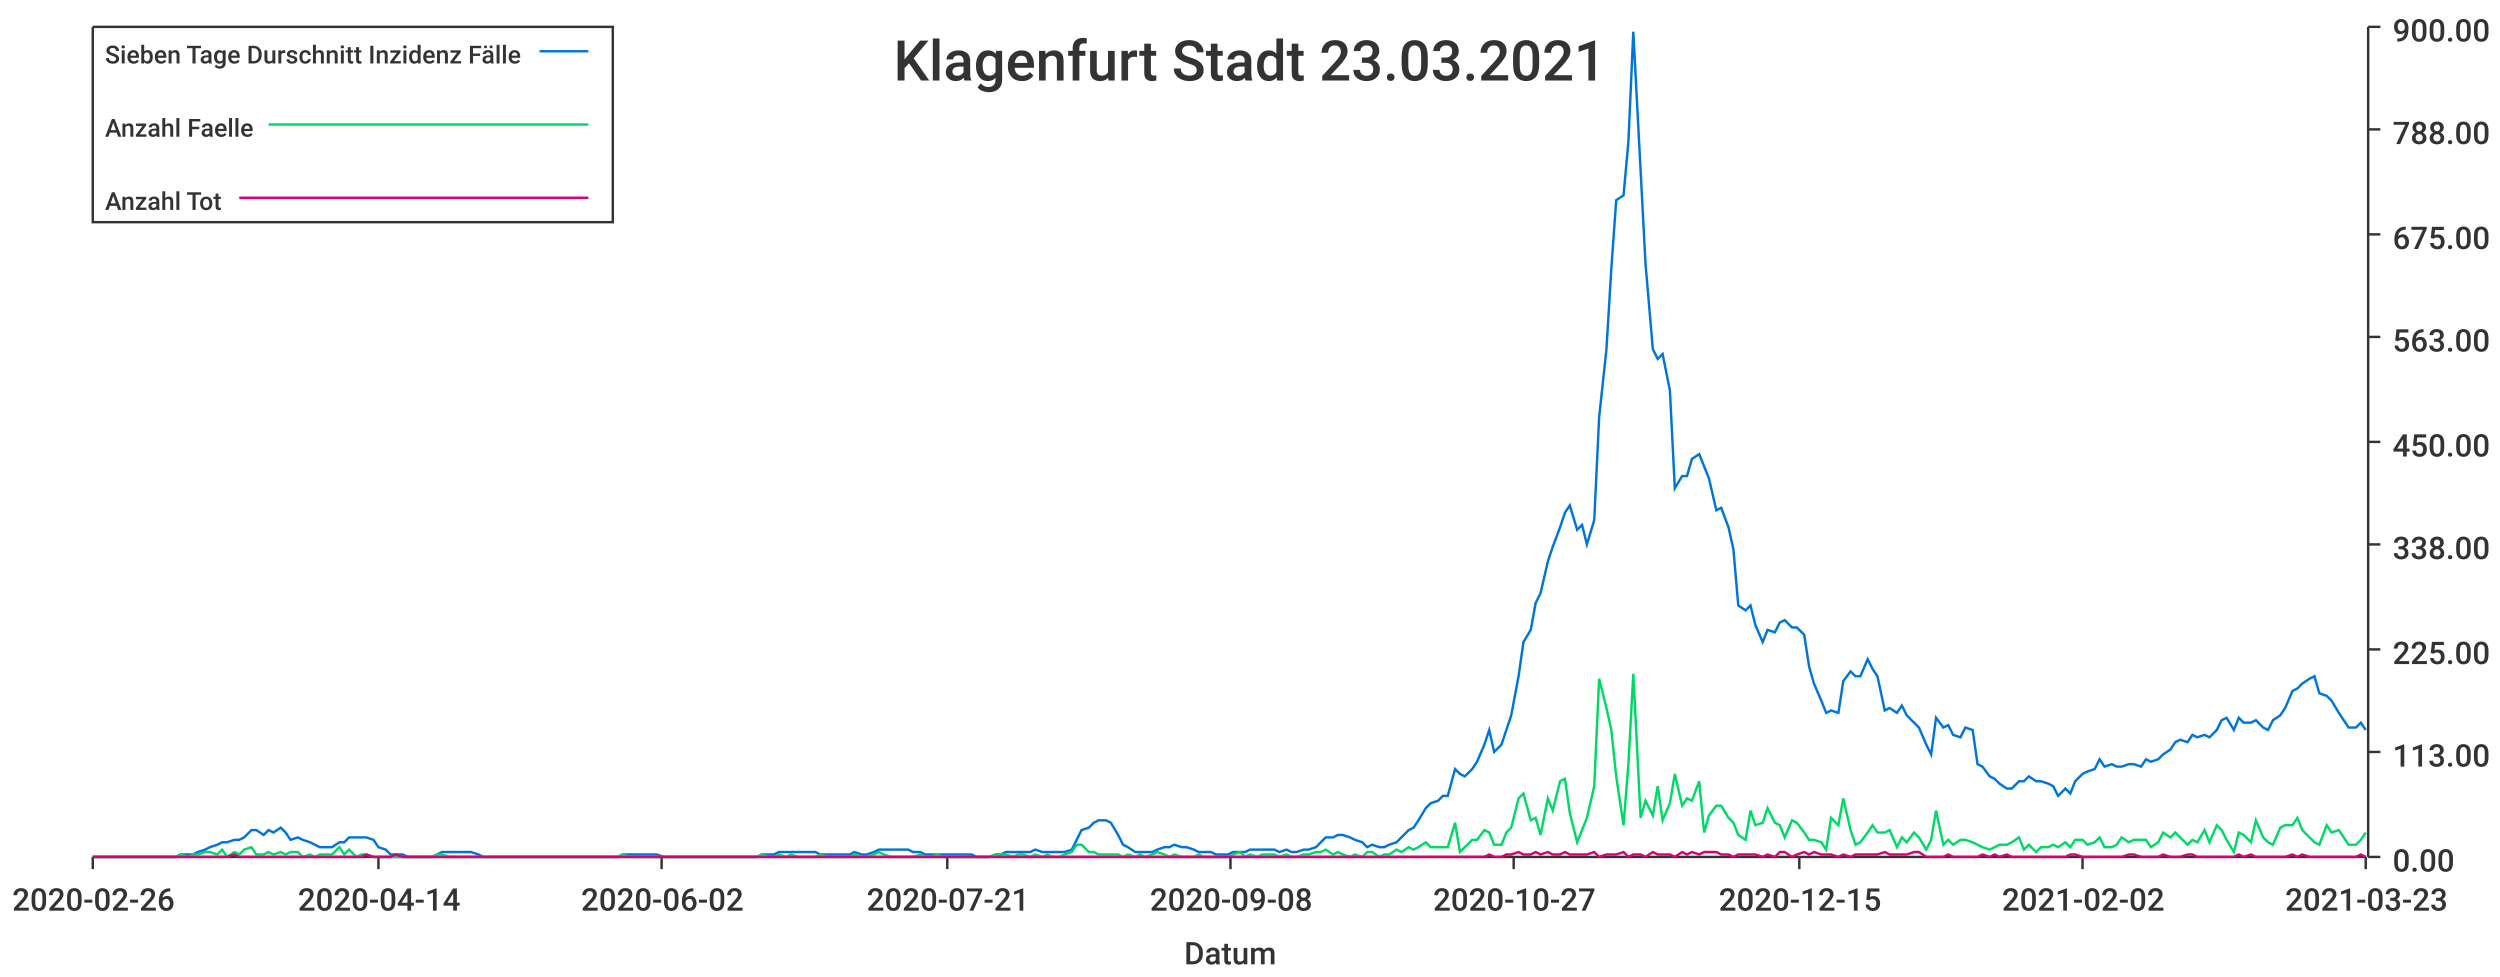
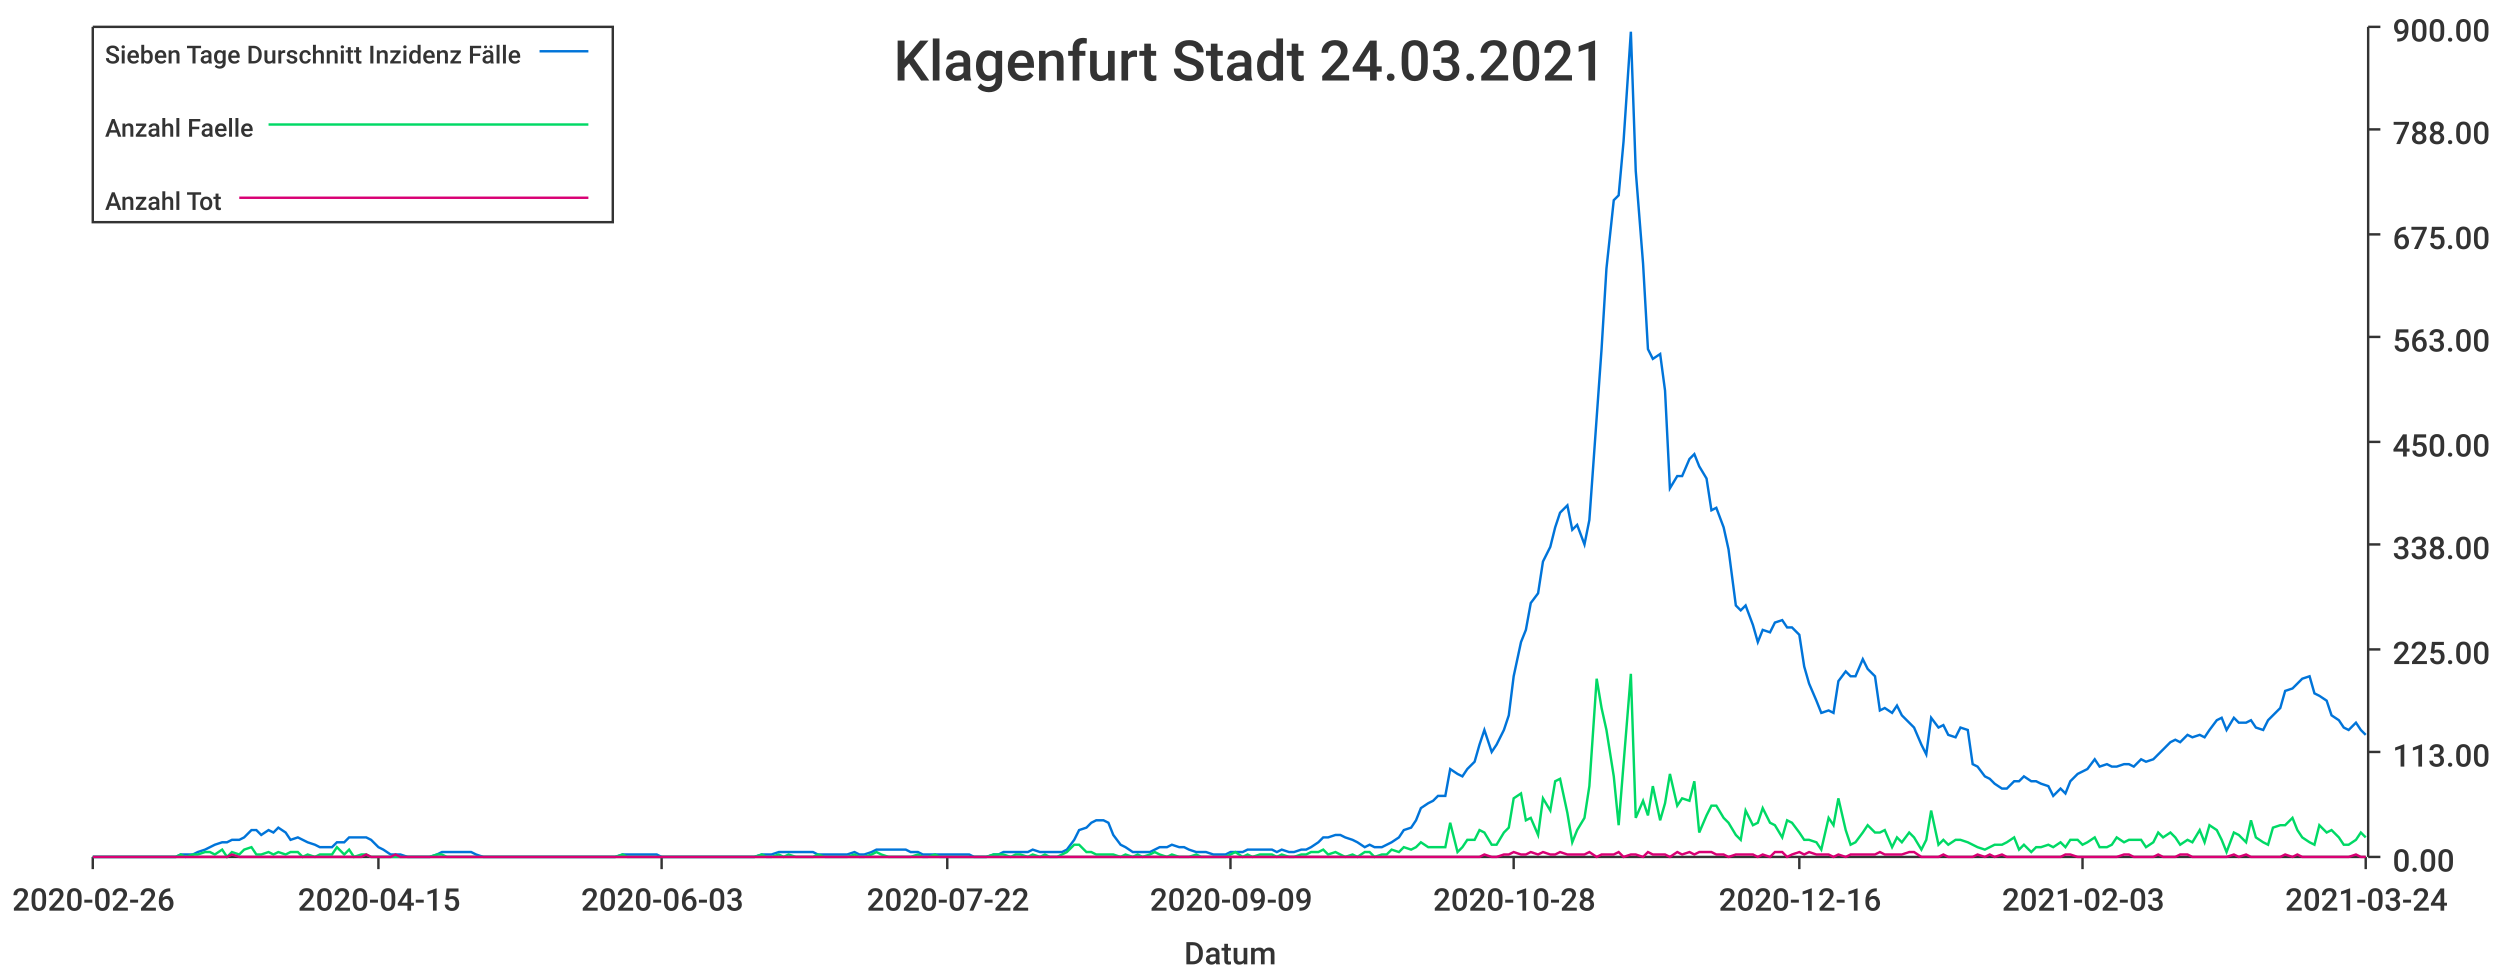
<svg xmlns="http://www.w3.org/2000/svg" width="1024" height="400">\n<path d="M 0 0 L 1024 0 L 1024 400 L 0 400 L 0 0" style="stroke-width:0;stroke:rgba(255,255,255,1.0);fill:rgba(255,255,255,1.0)" />
  <path d="M 38 11 L 969 11 L 969 351 L 38 351 L 38 11" style="stroke-width:0;stroke:rgba(255,255,255,1.0);fill:rgba(255,255,255,1.0)" />
  <path d="M 38 351 L 969 351" style="stroke-width:1;stroke:rgba(51,51,51,1.0);fill:none" />
  <path d="M 38 351 L 38 356" style="stroke-width:1;stroke:rgba(51,51,51,1.0);fill:none" />
  <text x="5" y="373" style="stroke-width:0;stroke:none;fill:rgba(51,51,51,1.0);font-size:12.8px;font-family:'Roboto Medium',sans-serif">2020-02-26</text>
  <path d="M 155 351 L 155 356" style="stroke-width:1;stroke:rgba(51,51,51,1.0);fill:none" />
-   <text x="122" y="373" style="stroke-width:0;stroke:none;fill:rgba(51,51,51,1.0);font-size:12.8px;font-family:'Roboto Medium',sans-serif">2020-04-14</text>
+   <text x="122" y="373" style="stroke-width:0;stroke:none;fill:rgba(51,51,51,1.0);font-size:12.8px;font-family:'Roboto Medium',sans-serif">2020-04-15</text>
  <path d="M 271 351 L 271 356" style="stroke-width:1;stroke:rgba(51,51,51,1.0);fill:none" />
-   <text x="238" y="373" style="stroke-width:0;stroke:none;fill:rgba(51,51,51,1.0);font-size:12.8px;font-family:'Roboto Medium',sans-serif">2020-06-02</text>
+   <text x="238" y="373" style="stroke-width:0;stroke:none;fill:rgba(51,51,51,1.0);font-size:12.8px;font-family:'Roboto Medium',sans-serif">2020-06-03</text>
  <path d="M 388 351 L 388 356" style="stroke-width:1;stroke:rgba(51,51,51,1.0);fill:none" />
-   <text x="355" y="373" style="stroke-width:0;stroke:none;fill:rgba(51,51,51,1.0);font-size:12.8px;font-family:'Roboto Medium',sans-serif">2020-07-21</text>
+   <text x="355" y="373" style="stroke-width:0;stroke:none;fill:rgba(51,51,51,1.0);font-size:12.8px;font-family:'Roboto Medium',sans-serif">2020-07-22</text>
  <path d="M 504 351 L 504 356" style="stroke-width:1;stroke:rgba(51,51,51,1.0);fill:none" />
-   <text x="471" y="373" style="stroke-width:0;stroke:none;fill:rgba(51,51,51,1.0);font-size:12.8px;font-family:'Roboto Medium',sans-serif">2020-09-08</text>
+   <text x="471" y="373" style="stroke-width:0;stroke:none;fill:rgba(51,51,51,1.0);font-size:12.8px;font-family:'Roboto Medium',sans-serif">2020-09-09</text>
  <path d="M 620 351 L 620 356" style="stroke-width:1;stroke:rgba(51,51,51,1.0);fill:none" />
-   <text x="587" y="373" style="stroke-width:0;stroke:none;fill:rgba(51,51,51,1.0);font-size:12.8px;font-family:'Roboto Medium',sans-serif">2020-10-27</text>
+   <text x="587" y="373" style="stroke-width:0;stroke:none;fill:rgba(51,51,51,1.0);font-size:12.8px;font-family:'Roboto Medium',sans-serif">2020-10-28</text>
  <path d="M 737 351 L 737 356" style="stroke-width:1;stroke:rgba(51,51,51,1.0);fill:none" />
-   <text x="704" y="373" style="stroke-width:0;stroke:none;fill:rgba(51,51,51,1.0);font-size:12.8px;font-family:'Roboto Medium',sans-serif">2020-12-15</text>
+   <text x="704" y="373" style="stroke-width:0;stroke:none;fill:rgba(51,51,51,1.0);font-size:12.8px;font-family:'Roboto Medium',sans-serif">2020-12-16</text>
  <path d="M 853 351 L 853 356" style="stroke-width:1;stroke:rgba(51,51,51,1.0);fill:none" />
-   <text x="820" y="373" style="stroke-width:0;stroke:none;fill:rgba(51,51,51,1.0);font-size:12.8px;font-family:'Roboto Medium',sans-serif">2021-02-02</text>
+   <text x="820" y="373" style="stroke-width:0;stroke:none;fill:rgba(51,51,51,1.0);font-size:12.8px;font-family:'Roboto Medium',sans-serif">2021-02-03</text>
  <path d="M 969 351 L 969 356" style="stroke-width:1;stroke:rgba(51,51,51,1.0);fill:none" />
-   <text x="936" y="373" style="stroke-width:0;stroke:none;fill:rgba(51,51,51,1.0);font-size:12.8px;font-family:'Roboto Medium',sans-serif">2021-03-23</text>
+   <text x="936" y="373" style="stroke-width:0;stroke:none;fill:rgba(51,51,51,1.0);font-size:12.8px;font-family:'Roboto Medium',sans-serif">2021-03-24</text>
  <text x="485" y="395" style="stroke-width:0;stroke:none;fill:rgba(51,51,51,1.0);font-size:12.8px;font-family:'Roboto Medium',sans-serif">Datum</text>
  <path d="M 970 351 L 970 11" style="stroke-width:1;stroke:rgba(51,51,51,1.0);fill:none" />
  <path d="M 970 351 L 975 351" style="stroke-width:1;stroke:rgba(51,51,51,1.0);fill:none" />
  <text x="980" y="357" style="stroke-width:0;stroke:none;fill:rgba(51,51,51,1.0);font-size:12.8px;font-family:'Roboto Medium',sans-serif">0.00</text>
  <path d="M 970 308 L 975 308" style="stroke-width:1;stroke:rgba(51,51,51,1.0);fill:none" />
  <text x="980" y="314" style="stroke-width:0;stroke:none;fill:rgba(51,51,51,1.0);font-size:12.8px;font-family:'Roboto Medium',sans-serif">113.00</text>
  <path d="M 970 266 L 975 266" style="stroke-width:1;stroke:rgba(51,51,51,1.0);fill:none" />
  <text x="980" y="272" style="stroke-width:0;stroke:none;fill:rgba(51,51,51,1.0);font-size:12.8px;font-family:'Roboto Medium',sans-serif">225.00</text>
  <path d="M 970 223 L 975 223" style="stroke-width:1;stroke:rgba(51,51,51,1.0);fill:none" />
  <text x="980" y="229" style="stroke-width:0;stroke:none;fill:rgba(51,51,51,1.0);font-size:12.8px;font-family:'Roboto Medium',sans-serif">338.00</text>
  <path d="M 970 181 L 975 181" style="stroke-width:1;stroke:rgba(51,51,51,1.0);fill:none" />
  <text x="980" y="187" style="stroke-width:0;stroke:none;fill:rgba(51,51,51,1.0);font-size:12.8px;font-family:'Roboto Medium',sans-serif">450.00</text>
  <path d="M 970 138 L 975 138" style="stroke-width:1;stroke:rgba(51,51,51,1.0);fill:none" />
  <text x="980" y="144" style="stroke-width:0;stroke:none;fill:rgba(51,51,51,1.0);font-size:12.8px;font-family:'Roboto Medium',sans-serif">563.00</text>
  <path d="M 970 96 L 975 96" style="stroke-width:1;stroke:rgba(51,51,51,1.0);fill:none" />
  <text x="980" y="102" style="stroke-width:0;stroke:none;fill:rgba(51,51,51,1.0);font-size:12.8px;font-family:'Roboto Medium',sans-serif">675.00</text>
  <path d="M 970 53 L 975 53" style="stroke-width:1;stroke:rgba(51,51,51,1.0);fill:none" />
  <text x="980" y="59" style="stroke-width:0;stroke:none;fill:rgba(51,51,51,1.0);font-size:12.8px;font-family:'Roboto Medium',sans-serif">788.00</text>
  <path d="M 970 11 L 975 11" style="stroke-width:1;stroke:rgba(51,51,51,1.0);fill:none" />
  <text x="980" y="17" style="stroke-width:0;stroke:none;fill:rgba(51,51,51,1.0);font-size:12.8px;font-family:'Roboto Medium',sans-serif">900.00</text>
-   <path d="M 38 351 L 41 351 L 43 351 L 46 351 L 48 351 L 50 351 L 53 351 L 55 351 L 58 351 L 60 351 L 62 351 L 65 351 L 67 351 L 69 351 L 72 351 L 74 350 L 77 350 L 79 350 L 81 349 L 84 348 L 86 347 L 89 346 L 91 345 L 93 345 L 96 344 L 98 344 L 100 343 L 103 340 L 105 340 L 108 342 L 110 340 L 112 341 L 115 339 L 117 341 L 119 344 L 122 343 L 124 344 L 127 345 L 129 346 L 131 347 L 134 347 L 136 347 L 139 345 L 141 345 L 143 343 L 146 343 L 148 343 L 150 343 L 153 344 L 155 347 L 158 348 L 160 350 L 162 350 L 165 350 L 167 351 L 169 351 L 172 351 L 174 351 L 177 351 L 179 350 L 181 349 L 184 349 L 186 349 L 189 349 L 191 349 L 193 349 L 196 350 L 198 351 L 200 351 L 203 351 L 205 351 L 208 351 L 210 351 L 212 351 L 215 351 L 217 351 L 219 351 L 222 351 L 224 351 L 227 351 L 229 351 L 231 351 L 234 351 L 236 351 L 239 351 L 241 351 L 243 351 L 246 351 L 248 351 L 250 351 L 253 351 L 255 350 L 258 350 L 260 350 L 262 350 L 265 350 L 267 350 L 269 350 L 272 351 L 274 351 L 277 351 L 279 351 L 281 351 L 284 351 L 286 351 L 289 351 L 291 351 L 293 351 L 296 351 L 298 351 L 300 351 L 303 351 L 305 351 L 308 351 L 310 351 L 312 350 L 315 350 L 317 350 L 319 349 L 322 349 L 324 349 L 327 349 L 329 349 L 331 349 L 334 349 L 336 350 L 339 350 L 341 350 L 343 350 L 346 350 L 348 350 L 350 349 L 353 350 L 355 350 L 358 349 L 360 348 L 362 348 L 365 348 L 367 348 L 369 348 L 372 348 L 374 349 L 377 349 L 379 350 L 381 350 L 384 350 L 386 350 L 389 350 L 391 350 L 393 350 L 396 350 L 398 350 L 400 351 L 403 351 L 405 351 L 408 350 L 410 350 L 412 349 L 415 349 L 417 349 L 419 349 L 422 349 L 424 348 L 427 349 L 429 349 L 431 349 L 434 349 L 436 349 L 439 348 L 441 344 L 443 340 L 446 339 L 448 337 L 450 336 L 453 336 L 455 337 L 458 342 L 460 346 L 462 347 L 465 349 L 467 349 L 469 349 L 472 349 L 474 348 L 477 347 L 479 347 L 481 346 L 484 347 L 486 347 L 489 348 L 491 349 L 493 349 L 496 349 L 498 350 L 500 350 L 503 350 L 505 349 L 508 349 L 510 349 L 512 348 L 515 348 L 517 348 L 519 348 L 522 348 L 524 349 L 527 348 L 529 349 L 531 349 L 534 348 L 536 348 L 539 347 L 541 345 L 543 343 L 546 343 L 548 342 L 550 342 L 553 343 L 555 344 L 558 345 L 560 347 L 562 346 L 565 347 L 567 347 L 569 346 L 572 345 L 574 343 L 577 340 L 579 339 L 581 336 L 584 331 L 586 329 L 589 328 L 591 326 L 593 326 L 596 315 L 598 317 L 600 318 L 603 315 L 605 312 L 608 305 L 610 299 L 612 308 L 615 305 L 617 299 L 619 293 L 622 277 L 624 263 L 627 258 L 629 247 L 631 243 L 634 230 L 636 224 L 639 216 L 641 210 L 643 207 L 646 217 L 648 215 L 650 223 L 653 213 L 655 171 L 658 143 L 660 110 L 662 82 L 665 80 L 667 58 L 669 13 L 672 70 L 674 108 L 677 143 L 679 147 L 681 145 L 684 160 L 686 200 L 689 195 L 691 195 L 693 188 L 696 186 L 698 191 L 700 196 L 703 209 L 705 208 L 708 216 L 710 225 L 712 248 L 715 250 L 717 248 L 719 256 L 722 263 L 724 258 L 727 259 L 729 255 L 731 254 L 734 257 L 736 257 L 739 260 L 741 273 L 743 280 L 746 287 L 748 292 L 750 291 L 753 292 L 755 279 L 758 275 L 760 277 L 762 277 L 765 270 L 767 274 L 769 277 L 772 291 L 774 290 L 777 292 L 779 289 L 781 293 L 784 296 L 786 298 L 789 305 L 791 309 L 793 294 L 796 298 L 798 297 L 800 301 L 803 302 L 805 298 L 808 299 L 810 313 L 812 314 L 815 318 L 817 319 L 819 321 L 822 323 L 824 323 L 827 320 L 829 320 L 831 318 L 834 320 L 836 320 L 839 321 L 841 322 L 843 326 L 846 323 L 848 325 L 850 320 L 853 317 L 855 316 L 858 315 L 860 311 L 862 314 L 865 313 L 867 314 L 869 314 L 872 313 L 874 313 L 877 314 L 879 311 L 881 312 L 884 311 L 886 309 L 889 307 L 891 304 L 893 303 L 896 304 L 898 301 L 900 302 L 903 301 L 905 302 L 908 299 L 910 295 L 912 294 L 915 299 L 917 294 L 919 296 L 922 296 L 924 295 L 927 298 L 929 299 L 931 295 L 934 293 L 936 290 L 939 283 L 941 282 L 943 280 L 946 278 L 948 277 L 950 284 L 953 285 L 955 287 L 958 292 L 960 295 L 962 298 L 965 298 L 967 296 L 969 299" style="stroke-width:1;stroke:rgba(0,116,217,1.0);fill:none" />
-   <path d="M 38 351 L 41 351 L 43 351 L 46 351 L 48 351 L 50 351 L 53 351 L 55 351 L 58 351 L 60 351 L 62 351 L 65 351 L 67 351 L 69 351 L 72 351 L 74 350 L 77 351 L 79 350 L 81 350 L 84 349 L 86 349 L 89 350 L 91 348 L 93 351 L 96 349 L 98 350 L 100 348 L 103 347 L 105 350 L 108 350 L 110 349 L 112 350 L 115 349 L 117 350 L 119 349 L 122 349 L 124 351 L 127 350 L 129 351 L 131 350 L 134 350 L 136 350 L 139 347 L 141 350 L 143 348 L 146 351 L 148 350 L 150 350 L 153 351 L 155 351 L 158 351 L 160 351 L 162 351 L 165 351 L 167 351 L 169 351 L 172 351 L 174 351 L 177 351 L 179 350 L 181 350 L 184 351 L 186 351 L 189 351 L 191 351 L 193 351 L 196 351 L 198 351 L 200 351 L 203 351 L 205 351 L 208 351 L 210 351 L 212 351 L 215 351 L 217 351 L 219 351 L 222 351 L 224 351 L 227 351 L 229 351 L 231 351 L 234 351 L 236 351 L 239 351 L 241 351 L 243 351 L 246 351 L 248 351 L 250 351 L 253 351 L 255 350 L 258 351 L 260 351 L 262 351 L 265 351 L 267 351 L 269 351 L 272 351 L 274 351 L 277 351 L 279 351 L 281 351 L 284 351 L 286 351 L 289 351 L 291 351 L 293 351 L 296 351 L 298 351 L 300 351 L 303 351 L 305 351 L 308 351 L 310 351 L 312 350 L 315 351 L 317 351 L 319 350 L 322 351 L 324 350 L 327 351 L 329 351 L 331 351 L 334 351 L 336 350 L 339 351 L 341 351 L 343 351 L 346 351 L 348 351 L 350 350 L 353 351 L 355 351 L 358 350 L 360 349 L 362 350 L 365 351 L 367 351 L 369 351 L 372 351 L 374 351 L 377 350 L 379 351 L 381 351 L 384 350 L 386 351 L 389 351 L 391 351 L 393 351 L 396 351 L 398 351 L 400 351 L 403 351 L 405 351 L 408 350 L 410 350 L 412 350 L 415 351 L 417 350 L 419 350 L 422 351 L 424 350 L 427 351 L 429 350 L 431 351 L 434 351 L 436 350 L 439 349 L 441 346 L 443 346 L 446 349 L 448 349 L 450 350 L 453 350 L 455 350 L 458 350 L 460 351 L 462 350 L 465 351 L 467 350 L 469 351 L 472 350 L 474 349 L 477 350 L 479 351 L 481 350 L 484 351 L 486 351 L 489 351 L 491 350 L 493 351 L 496 351 L 498 351 L 500 351 L 503 351 L 505 350 L 508 349 L 510 351 L 512 350 L 515 351 L 517 350 L 519 350 L 522 350 L 524 351 L 527 350 L 529 351 L 531 351 L 534 350 L 536 350 L 539 349 L 541 349 L 543 348 L 546 350 L 548 349 L 550 350 L 553 351 L 555 350 L 558 351 L 560 349 L 562 349 L 565 351 L 567 350 L 569 350 L 572 348 L 574 349 L 577 347 L 579 348 L 581 347 L 584 345 L 586 347 L 589 347 L 591 347 L 593 347 L 596 337 L 598 349 L 600 347 L 603 344 L 605 344 L 608 340 L 610 341 L 612 346 L 615 346 L 617 341 L 619 339 L 622 327 L 624 325 L 627 336 L 629 335 L 631 342 L 634 327 L 636 332 L 639 320 L 641 319 L 643 333 L 646 345 L 648 340 L 650 335 L 653 322 L 655 278 L 658 290 L 660 299 L 662 318 L 665 338 L 667 313 L 669 276 L 672 335 L 674 328 L 677 334 L 679 322 L 681 336 L 684 329 L 686 317 L 689 330 L 691 327 L 693 328 L 696 320 L 698 341 L 700 334 L 703 330 L 705 330 L 708 335 L 710 337 L 712 342 L 715 344 L 717 332 L 719 338 L 722 337 L 724 331 L 727 337 L 729 338 L 731 343 L 734 336 L 736 337 L 739 341 L 741 344 L 743 344 L 746 345 L 748 348 L 750 335 L 753 338 L 755 327 L 758 340 L 760 346 L 762 345 L 765 341 L 767 338 L 769 341 L 772 341 L 774 340 L 777 347 L 779 343 L 781 345 L 784 341 L 786 343 L 789 348 L 791 344 L 793 332 L 796 346 L 798 344 L 800 346 L 803 344 L 805 344 L 808 345 L 810 346 L 812 347 L 815 348 L 817 347 L 819 346 L 822 346 L 824 345 L 827 343 L 829 348 L 831 346 L 834 349 L 836 347 L 839 347 L 841 346 L 843 347 L 846 345 L 848 347 L 850 344 L 853 344 L 855 346 L 858 345 L 860 343 L 862 347 L 865 347 L 867 346 L 869 343 L 872 345 L 874 344 L 877 344 L 879 344 L 881 347 L 884 345 L 886 341 L 889 343 L 891 341 L 893 343 L 896 346 L 898 344 L 900 345 L 903 340 L 905 345 L 908 338 L 910 340 L 912 344 L 915 349 L 917 341 L 919 342 L 922 345 L 924 336 L 927 343 L 929 345 L 931 346 L 934 339 L 936 338 L 939 338 L 941 335 L 943 340 L 946 343 L 948 345 L 950 346 L 953 338 L 955 341 L 958 340 L 960 343 L 962 346 L 965 346 L 967 344 L 969 341" style="stroke-width:1;stroke:rgba(0,217,101,1.0);fill:none" />
-   <path d="M 38 351 L 41 351 L 43 351 L 46 351 L 48 351 L 50 351 L 53 351 L 55 351 L 58 351 L 60 351 L 62 351 L 65 351 L 67 351 L 69 351 L 72 351 L 74 351 L 77 351 L 79 351 L 81 351 L 84 351 L 86 351 L 89 351 L 91 351 L 93 351 L 96 350 L 98 351 L 100 351 L 103 351 L 105 351 L 108 351 L 110 351 L 112 351 L 115 351 L 117 351 L 119 351 L 122 351 L 124 351 L 127 351 L 129 351 L 131 351 L 134 351 L 136 351 L 139 351 L 141 351 L 143 351 L 146 351 L 148 351 L 150 350 L 153 351 L 155 351 L 158 351 L 160 351 L 162 350 L 165 351 L 167 351 L 169 351 L 172 351 L 174 351 L 177 351 L 179 351 L 181 351 L 184 351 L 186 351 L 189 351 L 191 351 L 193 351 L 196 351 L 198 351 L 200 351 L 203 351 L 205 351 L 208 351 L 210 351 L 212 351 L 215 351 L 217 351 L 219 351 L 222 351 L 224 351 L 227 351 L 229 351 L 231 351 L 234 351 L 236 351 L 239 351 L 241 351 L 243 351 L 246 351 L 248 351 L 250 351 L 253 351 L 255 351 L 258 351 L 260 351 L 262 351 L 265 351 L 267 351 L 269 351 L 272 351 L 274 351 L 277 351 L 279 351 L 281 351 L 284 351 L 286 351 L 289 351 L 291 351 L 293 351 L 296 351 L 298 351 L 300 351 L 303 351 L 305 351 L 308 351 L 310 351 L 312 351 L 315 351 L 317 351 L 319 351 L 322 351 L 324 351 L 327 351 L 329 351 L 331 351 L 334 351 L 336 351 L 339 351 L 341 351 L 343 351 L 346 351 L 348 351 L 350 351 L 353 351 L 355 351 L 358 351 L 360 351 L 362 351 L 365 351 L 367 351 L 369 351 L 372 351 L 374 351 L 377 351 L 379 351 L 381 351 L 384 351 L 386 351 L 389 351 L 391 351 L 393 351 L 396 351 L 398 351 L 400 351 L 403 351 L 405 351 L 408 351 L 410 351 L 412 351 L 415 351 L 417 351 L 419 351 L 422 351 L 424 351 L 427 351 L 429 351 L 431 351 L 434 351 L 436 351 L 439 351 L 441 351 L 443 351 L 446 351 L 448 351 L 450 351 L 453 351 L 455 351 L 458 351 L 460 351 L 462 351 L 465 351 L 467 351 L 469 351 L 472 351 L 474 351 L 477 351 L 479 351 L 481 351 L 484 351 L 486 351 L 489 351 L 491 351 L 493 351 L 496 351 L 498 351 L 500 351 L 503 351 L 505 351 L 508 351 L 510 351 L 512 351 L 515 351 L 517 351 L 519 351 L 522 351 L 524 351 L 527 351 L 529 351 L 531 351 L 534 351 L 536 351 L 539 351 L 541 351 L 543 351 L 546 351 L 548 351 L 550 351 L 553 351 L 555 351 L 558 351 L 560 351 L 562 351 L 565 351 L 567 351 L 569 351 L 572 351 L 574 351 L 577 351 L 579 351 L 581 351 L 584 351 L 586 351 L 589 351 L 591 351 L 593 351 L 596 351 L 598 351 L 600 351 L 603 351 L 605 351 L 608 351 L 610 350 L 612 351 L 615 351 L 617 350 L 619 350 L 622 349 L 624 350 L 627 350 L 629 349 L 631 350 L 634 349 L 636 350 L 639 350 L 641 349 L 643 350 L 646 350 L 648 350 L 650 350 L 653 349 L 655 351 L 658 350 L 660 350 L 662 350 L 665 349 L 667 351 L 669 350 L 672 350 L 674 351 L 677 349 L 679 350 L 681 350 L 684 350 L 686 351 L 689 349 L 691 350 L 693 349 L 696 350 L 698 349 L 700 349 L 703 349 L 705 350 L 708 350 L 710 351 L 712 350 L 715 350 L 717 350 L 719 350 L 722 351 L 724 350 L 727 351 L 729 349 L 731 349 L 734 351 L 736 350 L 739 349 L 741 350 L 743 349 L 746 350 L 748 350 L 750 350 L 753 351 L 755 350 L 758 351 L 760 350 L 762 350 L 765 350 L 767 350 L 769 350 L 772 349 L 774 350 L 777 350 L 779 350 L 781 350 L 784 349 L 786 349 L 789 351 L 791 351 L 793 351 L 796 351 L 798 350 L 800 351 L 803 351 L 805 351 L 808 351 L 810 351 L 812 350 L 815 351 L 817 350 L 819 351 L 822 350 L 824 351 L 827 351 L 829 351 L 831 351 L 834 351 L 836 351 L 839 351 L 841 351 L 843 351 L 846 351 L 848 350 L 850 350 L 853 351 L 855 351 L 858 351 L 860 351 L 862 351 L 865 351 L 867 351 L 869 351 L 872 350 L 874 350 L 877 351 L 879 351 L 881 351 L 884 351 L 886 350 L 889 351 L 891 351 L 893 351 L 896 350 L 898 350 L 900 351 L 903 351 L 905 351 L 908 351 L 910 351 L 912 351 L 915 351 L 917 350 L 919 351 L 922 350 L 924 351 L 927 351 L 929 351 L 931 351 L 934 351 L 936 351 L 939 350 L 941 351 L 943 350 L 946 351 L 948 351 L 950 351 L 953 351 L 955 351 L 958 351 L 960 351 L 962 351 L 965 351 L 967 350 L 969 351" style="stroke-width:1;stroke:rgba(217,0,116,1.0);fill:none" />
-   <text x="366" y="33" style="stroke-width:0;stroke:none;fill:rgba(51,51,51,1.0);font-size:23.0px;font-family:'Roboto Medium',sans-serif">Klagenfurt Stadt 23.03.2021</text>
+   <path d="M 38 351 L 41 351 L 43 351 L 46 351 L 48 351 L 50 351 L 53 351 L 55 351 L 57 351 L 60 351 L 62 351 L 65 351 L 67 351 L 69 351 L 72 351 L 74 350 L 76 350 L 79 350 L 81 349 L 84 348 L 86 347 L 88 346 L 91 345 L 93 345 L 95 344 L 98 344 L 100 343 L 103 340 L 105 340 L 107 342 L 110 340 L 112 341 L 114 339 L 117 341 L 119 344 L 122 343 L 124 344 L 126 345 L 129 346 L 131 347 L 133 347 L 136 347 L 138 345 L 141 345 L 143 343 L 145 343 L 148 343 L 150 343 L 152 344 L 155 347 L 157 348 L 160 350 L 162 350 L 164 350 L 167 351 L 169 351 L 171 351 L 174 351 L 176 351 L 179 350 L 181 349 L 183 349 L 186 349 L 188 349 L 190 349 L 193 349 L 195 350 L 198 351 L 200 351 L 202 351 L 205 351 L 207 351 L 209 351 L 212 351 L 214 351 L 217 351 L 219 351 L 221 351 L 224 351 L 226 351 L 228 351 L 231 351 L 233 351 L 236 351 L 238 351 L 240 351 L 243 351 L 245 351 L 247 351 L 250 351 L 252 351 L 255 350 L 257 350 L 259 350 L 262 350 L 264 350 L 266 350 L 269 350 L 271 351 L 274 351 L 276 351 L 278 351 L 281 351 L 283 351 L 286 351 L 288 351 L 290 351 L 293 351 L 295 351 L 297 351 L 300 351 L 302 351 L 304 351 L 307 351 L 309 351 L 312 350 L 314 350 L 316 350 L 319 349 L 321 349 L 323 349 L 326 349 L 328 349 L 331 349 L 333 349 L 335 350 L 338 350 L 340 350 L 342 350 L 345 350 L 347 350 L 350 349 L 352 350 L 354 350 L 357 349 L 359 348 L 361 348 L 364 348 L 366 348 L 369 348 L 371 348 L 373 349 L 376 349 L 378 350 L 380 350 L 383 350 L 385 350 L 388 350 L 390 350 L 392 350 L 395 350 L 397 350 L 399 351 L 402 351 L 404 351 L 407 350 L 409 350 L 411 349 L 414 349 L 416 349 L 418 349 L 421 349 L 423 348 L 426 349 L 428 349 L 430 349 L 433 349 L 435 349 L 437 348 L 440 344 L 442 340 L 445 339 L 447 337 L 449 336 L 452 336 L 454 337 L 456 342 L 459 346 L 461 347 L 464 349 L 466 349 L 468 349 L 471 349 L 473 348 L 475 347 L 478 347 L 480 346 L 483 347 L 485 347 L 487 348 L 490 349 L 492 349 L 494 349 L 497 350 L 499 350 L 502 350 L 504 349 L 506 349 L 509 349 L 511 348 L 513 348 L 516 348 L 518 348 L 521 348 L 523 349 L 525 348 L 528 349 L 530 349 L 533 348 L 535 348 L 537 347 L 540 345 L 542 343 L 544 343 L 547 342 L 549 342 L 551 343 L 554 344 L 556 345 L 559 347 L 561 346 L 563 347 L 566 347 L 568 346 L 570 345 L 573 343 L 575 340 L 578 339 L 580 336 L 582 331 L 585 329 L 587 328 L 589 326 L 592 326 L 594 315 L 597 317 L 599 318 L 601 315 L 604 312 L 606 305 L 608 299 L 611 308 L 613 305 L 616 299 L 618 293 L 620 277 L 623 263 L 625 258 L 627 247 L 630 243 L 632 230 L 635 224 L 637 216 L 639 210 L 642 207 L 644 217 L 646 215 L 649 223 L 651 213 L 654 171 L 656 143 L 658 110 L 661 82 L 663 80 L 665 58 L 668 13 L 670 70 L 673 108 L 675 143 L 677 147 L 680 145 L 682 160 L 684 200 L 687 195 L 689 195 L 692 188 L 694 186 L 696 191 L 699 196 L 701 209 L 703 208 L 706 216 L 708 225 L 711 248 L 713 250 L 715 248 L 718 256 L 720 263 L 722 258 L 725 259 L 727 255 L 730 254 L 732 257 L 734 257 L 737 260 L 739 273 L 741 280 L 744 287 L 746 292 L 749 291 L 751 292 L 753 279 L 756 275 L 758 277 L 760 277 L 763 270 L 765 274 L 768 277 L 770 291 L 772 290 L 775 292 L 777 289 L 779 293 L 782 296 L 784 298 L 787 305 L 789 309 L 791 294 L 794 298 L 796 297 L 798 301 L 801 302 L 803 298 L 806 299 L 808 313 L 810 314 L 813 318 L 815 319 L 817 321 L 820 323 L 822 323 L 825 320 L 827 320 L 829 318 L 832 320 L 834 320 L 836 321 L 839 322 L 841 326 L 844 323 L 846 325 L 848 320 L 851 317 L 853 316 L 855 315 L 858 311 L 860 314 L 863 313 L 865 314 L 867 314 L 870 313 L 872 313 L 874 314 L 877 311 L 879 312 L 882 311 L 884 309 L 886 307 L 889 304 L 891 303 L 893 304 L 896 301 L 898 302 L 901 301 L 903 302 L 905 299 L 908 295 L 910 294 L 912 299 L 915 294 L 917 296 L 920 296 L 922 295 L 924 298 L 927 299 L 929 295 L 931 293 L 934 290 L 936 283 L 939 282 L 941 280 L 943 278 L 946 277 L 948 284 L 950 285 L 953 287 L 955 293 L 958 295 L 960 298 L 962 299 L 965 296 L 967 299 L 969 301" style="stroke-width:1;stroke:rgba(0,116,217,1.0);fill:none" />
+   <path d="M 38 351 L 41 351 L 43 351 L 46 351 L 48 351 L 50 351 L 53 351 L 55 351 L 57 351 L 60 351 L 62 351 L 65 351 L 67 351 L 69 351 L 72 351 L 74 350 L 76 351 L 79 350 L 81 350 L 84 349 L 86 349 L 88 350 L 91 348 L 93 351 L 95 349 L 98 350 L 100 348 L 103 347 L 105 350 L 107 350 L 110 349 L 112 350 L 114 349 L 117 350 L 119 349 L 122 349 L 124 351 L 126 350 L 129 351 L 131 350 L 133 350 L 136 350 L 138 347 L 141 350 L 143 348 L 145 351 L 148 350 L 150 350 L 152 351 L 155 351 L 157 351 L 160 351 L 162 351 L 164 351 L 167 351 L 169 351 L 171 351 L 174 351 L 176 351 L 179 350 L 181 350 L 183 351 L 186 351 L 188 351 L 190 351 L 193 351 L 195 351 L 198 351 L 200 351 L 202 351 L 205 351 L 207 351 L 209 351 L 212 351 L 214 351 L 217 351 L 219 351 L 221 351 L 224 351 L 226 351 L 228 351 L 231 351 L 233 351 L 236 351 L 238 351 L 240 351 L 243 351 L 245 351 L 247 351 L 250 351 L 252 351 L 255 350 L 257 351 L 259 351 L 262 351 L 264 351 L 266 351 L 269 351 L 271 351 L 274 351 L 276 351 L 278 351 L 281 351 L 283 351 L 286 351 L 288 351 L 290 351 L 293 351 L 295 351 L 297 351 L 300 351 L 302 351 L 304 351 L 307 351 L 309 351 L 312 350 L 314 351 L 316 351 L 319 350 L 321 351 L 323 350 L 326 351 L 328 351 L 331 351 L 333 351 L 335 350 L 338 351 L 340 351 L 342 351 L 345 351 L 347 351 L 350 350 L 352 351 L 354 351 L 357 350 L 359 349 L 361 350 L 364 351 L 366 351 L 369 351 L 371 351 L 373 351 L 376 350 L 378 351 L 380 351 L 383 350 L 385 351 L 388 351 L 390 351 L 392 351 L 395 351 L 397 351 L 399 351 L 402 351 L 404 351 L 407 350 L 409 350 L 411 350 L 414 351 L 416 350 L 418 350 L 421 351 L 423 350 L 426 351 L 428 350 L 430 351 L 433 351 L 435 350 L 437 349 L 440 346 L 442 346 L 445 349 L 447 349 L 449 350 L 452 350 L 454 350 L 456 350 L 459 351 L 461 350 L 464 351 L 466 350 L 468 351 L 471 350 L 473 349 L 475 350 L 478 351 L 480 350 L 483 351 L 485 351 L 487 351 L 490 350 L 492 351 L 494 351 L 497 351 L 499 351 L 502 351 L 504 350 L 506 349 L 509 351 L 511 350 L 513 351 L 516 350 L 518 350 L 521 350 L 523 351 L 525 350 L 528 351 L 530 351 L 533 350 L 535 350 L 537 349 L 540 349 L 542 348 L 544 350 L 547 349 L 549 350 L 551 351 L 554 350 L 556 351 L 559 349 L 561 349 L 563 351 L 566 350 L 568 350 L 570 348 L 573 349 L 575 347 L 578 348 L 580 347 L 582 345 L 585 347 L 587 347 L 589 347 L 592 347 L 594 337 L 597 349 L 599 347 L 601 344 L 604 344 L 606 340 L 608 341 L 611 346 L 613 346 L 616 341 L 618 339 L 620 327 L 623 325 L 625 336 L 627 335 L 630 342 L 632 327 L 635 332 L 637 320 L 639 319 L 642 333 L 644 345 L 646 340 L 649 335 L 651 322 L 654 278 L 656 290 L 658 299 L 661 318 L 663 338 L 665 313 L 668 276 L 670 335 L 673 328 L 675 334 L 677 322 L 680 336 L 682 329 L 684 317 L 687 330 L 689 327 L 692 328 L 694 320 L 696 341 L 699 334 L 701 330 L 703 330 L 706 335 L 708 337 L 711 342 L 713 344 L 715 332 L 718 338 L 720 337 L 722 331 L 725 337 L 727 338 L 730 343 L 732 336 L 734 337 L 737 341 L 739 344 L 741 344 L 744 345 L 746 348 L 749 335 L 751 338 L 753 327 L 756 340 L 758 346 L 760 345 L 763 341 L 765 338 L 768 341 L 770 341 L 772 340 L 775 347 L 777 343 L 779 345 L 782 341 L 784 343 L 787 348 L 789 344 L 791 332 L 794 346 L 796 344 L 798 346 L 801 344 L 803 344 L 806 345 L 808 346 L 810 347 L 813 348 L 815 347 L 817 346 L 820 346 L 822 345 L 825 343 L 827 348 L 829 346 L 832 349 L 834 347 L 836 347 L 839 346 L 841 347 L 844 345 L 846 347 L 848 344 L 851 344 L 853 346 L 855 345 L 858 343 L 860 347 L 863 347 L 865 346 L 867 343 L 870 345 L 872 344 L 874 344 L 877 344 L 879 347 L 882 345 L 884 341 L 886 343 L 889 341 L 891 343 L 893 346 L 896 344 L 898 345 L 901 340 L 903 345 L 905 338 L 908 340 L 910 344 L 912 349 L 915 341 L 917 342 L 920 345 L 922 336 L 924 343 L 927 345 L 929 346 L 931 339 L 934 338 L 936 338 L 939 335 L 941 340 L 943 343 L 946 345 L 948 346 L 950 338 L 953 341 L 955 340 L 958 343 L 960 346 L 962 346 L 965 344 L 967 341 L 969 343" style="stroke-width:1;stroke:rgba(0,217,101,1.0);fill:none" />
+   <path d="M 38 351 L 41 351 L 43 351 L 46 351 L 48 351 L 50 351 L 53 351 L 55 351 L 57 351 L 60 351 L 62 351 L 65 351 L 67 351 L 69 351 L 72 351 L 74 351 L 76 351 L 79 351 L 81 351 L 84 351 L 86 351 L 88 351 L 91 351 L 93 351 L 95 350 L 98 351 L 100 351 L 103 351 L 105 351 L 107 351 L 110 351 L 112 351 L 114 351 L 117 351 L 119 351 L 122 351 L 124 351 L 126 351 L 129 351 L 131 351 L 133 351 L 136 351 L 138 351 L 141 351 L 143 351 L 145 351 L 148 351 L 150 350 L 152 351 L 155 351 L 157 351 L 160 351 L 162 350 L 164 351 L 167 351 L 169 351 L 171 351 L 174 351 L 176 351 L 179 351 L 181 351 L 183 351 L 186 351 L 188 351 L 190 351 L 193 351 L 195 351 L 198 351 L 200 351 L 202 351 L 205 351 L 207 351 L 209 351 L 212 351 L 214 351 L 217 351 L 219 351 L 221 351 L 224 351 L 226 351 L 228 351 L 231 351 L 233 351 L 236 351 L 238 351 L 240 351 L 243 351 L 245 351 L 247 351 L 250 351 L 252 351 L 255 351 L 257 351 L 259 351 L 262 351 L 264 351 L 266 351 L 269 351 L 271 351 L 274 351 L 276 351 L 278 351 L 281 351 L 283 351 L 286 351 L 288 351 L 290 351 L 293 351 L 295 351 L 297 351 L 300 351 L 302 351 L 304 351 L 307 351 L 309 351 L 312 351 L 314 351 L 316 351 L 319 351 L 321 351 L 323 351 L 326 351 L 328 351 L 331 351 L 333 351 L 335 351 L 338 351 L 340 351 L 342 351 L 345 351 L 347 351 L 350 351 L 352 351 L 354 351 L 357 351 L 359 351 L 361 351 L 364 351 L 366 351 L 369 351 L 371 351 L 373 351 L 376 351 L 378 351 L 380 351 L 383 351 L 385 351 L 388 351 L 390 351 L 392 351 L 395 351 L 397 351 L 399 351 L 402 351 L 404 351 L 407 351 L 409 351 L 411 351 L 414 351 L 416 351 L 418 351 L 421 351 L 423 351 L 426 351 L 428 351 L 430 351 L 433 351 L 435 351 L 437 351 L 440 351 L 442 351 L 445 351 L 447 351 L 449 351 L 452 351 L 454 351 L 456 351 L 459 351 L 461 351 L 464 351 L 466 351 L 468 351 L 471 351 L 473 351 L 475 351 L 478 351 L 480 351 L 483 351 L 485 351 L 487 351 L 490 351 L 492 351 L 494 351 L 497 351 L 499 351 L 502 351 L 504 351 L 506 351 L 509 351 L 511 351 L 513 351 L 516 351 L 518 351 L 521 351 L 523 351 L 525 351 L 528 351 L 530 351 L 533 351 L 535 351 L 537 351 L 540 351 L 542 351 L 544 351 L 547 351 L 549 351 L 551 351 L 554 351 L 556 351 L 559 351 L 561 351 L 563 351 L 566 351 L 568 351 L 570 351 L 573 351 L 575 351 L 578 351 L 580 351 L 582 351 L 585 351 L 587 351 L 589 351 L 592 351 L 594 351 L 597 351 L 599 351 L 601 351 L 604 351 L 606 351 L 608 350 L 611 351 L 613 351 L 616 350 L 618 350 L 620 349 L 623 350 L 625 350 L 627 349 L 630 350 L 632 349 L 635 350 L 637 350 L 639 349 L 642 350 L 644 350 L 646 350 L 649 350 L 651 349 L 654 351 L 656 350 L 658 350 L 661 350 L 663 349 L 665 351 L 668 350 L 670 350 L 673 351 L 675 349 L 677 350 L 680 350 L 682 350 L 684 351 L 687 349 L 689 350 L 692 349 L 694 350 L 696 349 L 699 349 L 701 349 L 703 350 L 706 350 L 708 351 L 711 350 L 713 350 L 715 350 L 718 350 L 720 351 L 722 350 L 725 351 L 727 349 L 730 349 L 732 351 L 734 350 L 737 349 L 739 350 L 741 349 L 744 350 L 746 350 L 749 350 L 751 351 L 753 350 L 756 351 L 758 350 L 760 350 L 763 350 L 765 350 L 768 350 L 770 349 L 772 350 L 775 350 L 777 350 L 779 350 L 782 349 L 784 349 L 787 351 L 789 351 L 791 351 L 794 351 L 796 350 L 798 351 L 801 351 L 803 351 L 806 351 L 808 351 L 810 350 L 813 351 L 815 350 L 817 351 L 820 350 L 822 351 L 825 351 L 827 351 L 829 351 L 832 351 L 834 351 L 836 351 L 839 351 L 841 351 L 844 351 L 846 350 L 848 350 L 851 351 L 853 351 L 855 351 L 858 351 L 860 351 L 863 351 L 865 351 L 867 351 L 870 350 L 872 350 L 874 351 L 877 351 L 879 351 L 882 351 L 884 350 L 886 351 L 889 351 L 891 351 L 893 350 L 896 350 L 898 351 L 901 351 L 903 351 L 905 351 L 908 351 L 910 351 L 912 351 L 915 350 L 917 351 L 920 350 L 922 351 L 924 351 L 927 351 L 929 351 L 931 351 L 934 351 L 936 350 L 939 351 L 941 350 L 943 351 L 946 351 L 948 351 L 950 351 L 953 351 L 955 351 L 958 351 L 960 351 L 962 351 L 965 350 L 967 351 L 969 351" style="stroke-width:1;stroke:rgba(217,0,116,1.0);fill:none" />
+   <text x="366" y="33" style="stroke-width:0;stroke:none;fill:rgba(51,51,51,1.0);font-size:23.0px;font-family:'Roboto Medium',sans-serif">Klagenfurt Stadt 24.03.2021</text>
  <path d="M 38 11 L 251 11 L 251 91 L 38 91 L 38 11" style="stroke-width:1;stroke:rgba(51,51,51,1.0);fill:rgba(255,255,255,1.0)" />
  <text x="43" y="26" style="stroke-width:0;stroke:none;fill:rgba(51,51,51,1.0);font-size:10.2px;font-family:'Roboto Medium',sans-serif">Sieben Tage Durschnitt Inzidenz Fälle</text>
  <path d="M 221 21 L 241 21" style="stroke-width:1;stroke:rgba(0,116,217,1.0);fill:none" />
  <text x="43" y="56" style="stroke-width:0;stroke:none;fill:rgba(51,51,51,1.0);font-size:10.2px;font-family:'Roboto Medium',sans-serif">Anzahl Faelle</text>
  <path d="M 110 51 L 241 51" style="stroke-width:1;stroke:rgba(0,217,101,1.0);fill:none" />
  <text x="43" y="86" style="stroke-width:0;stroke:none;fill:rgba(51,51,51,1.0);font-size:10.2px;font-family:'Roboto Medium',sans-serif">Anzahl Tot</text>
  <path d="M 98 81 L 241 81" style="stroke-width:1;stroke:rgba(217,0,116,1.0);fill:none" />
</svg>
